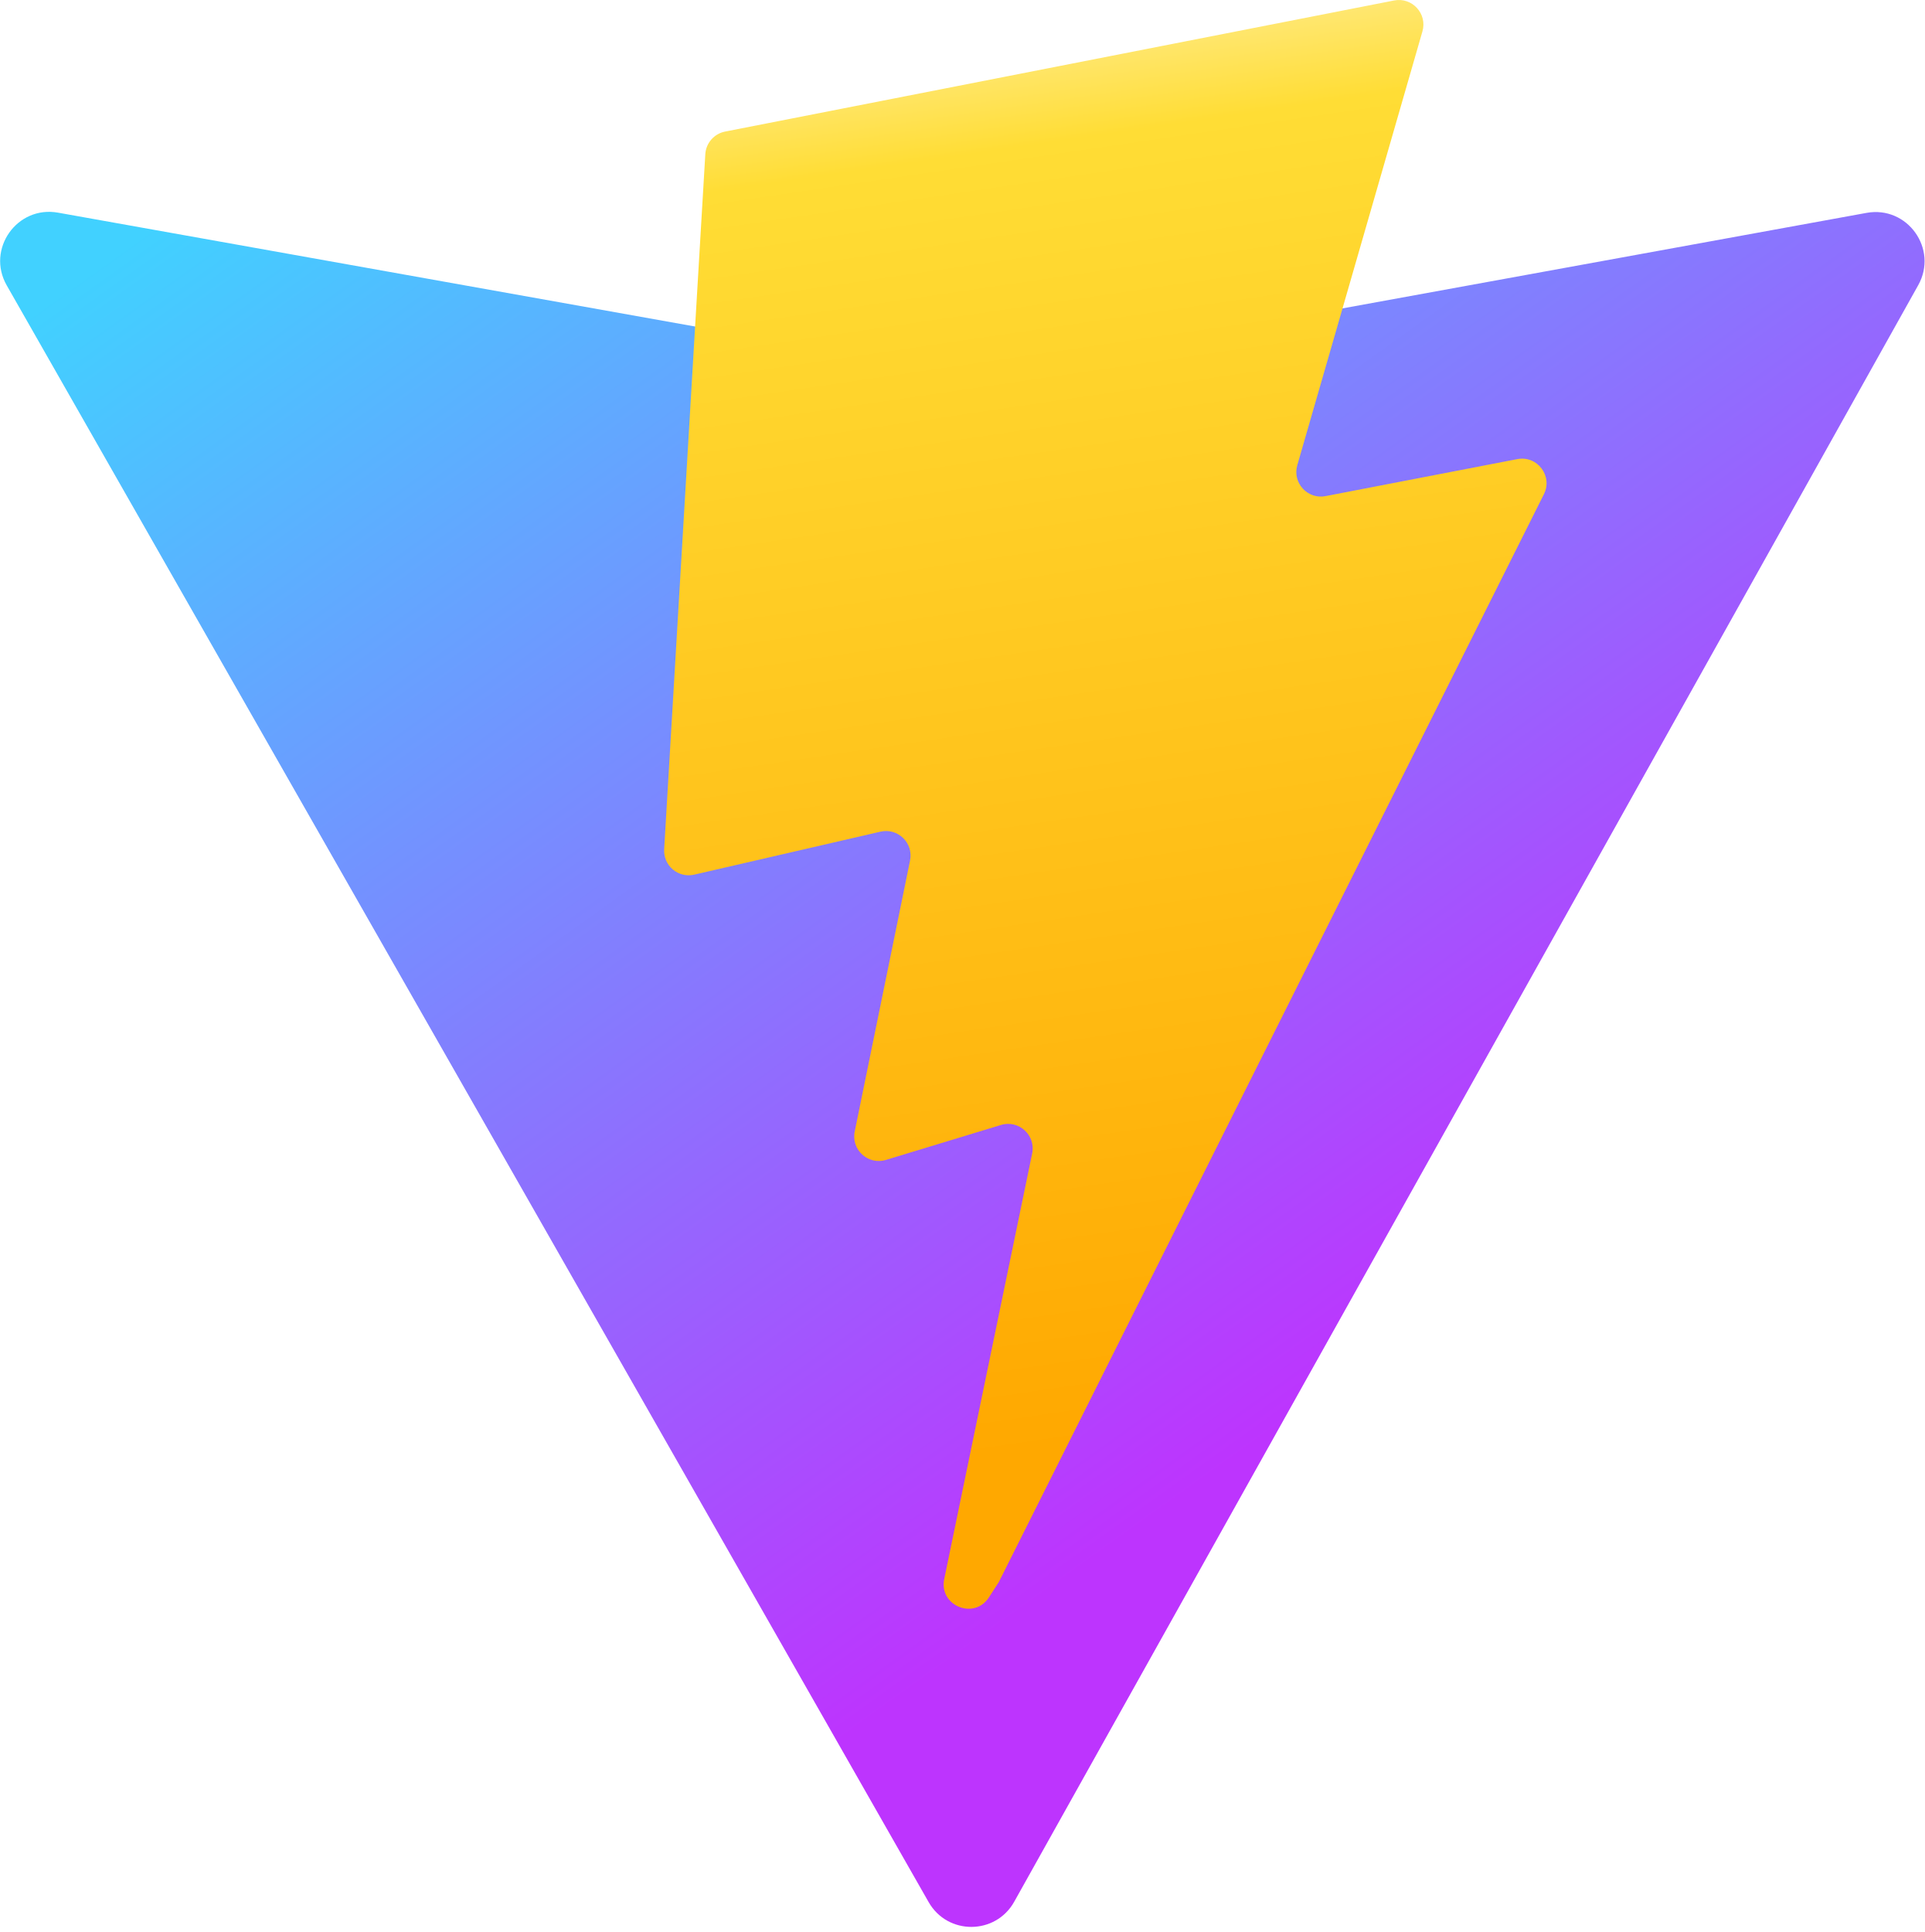
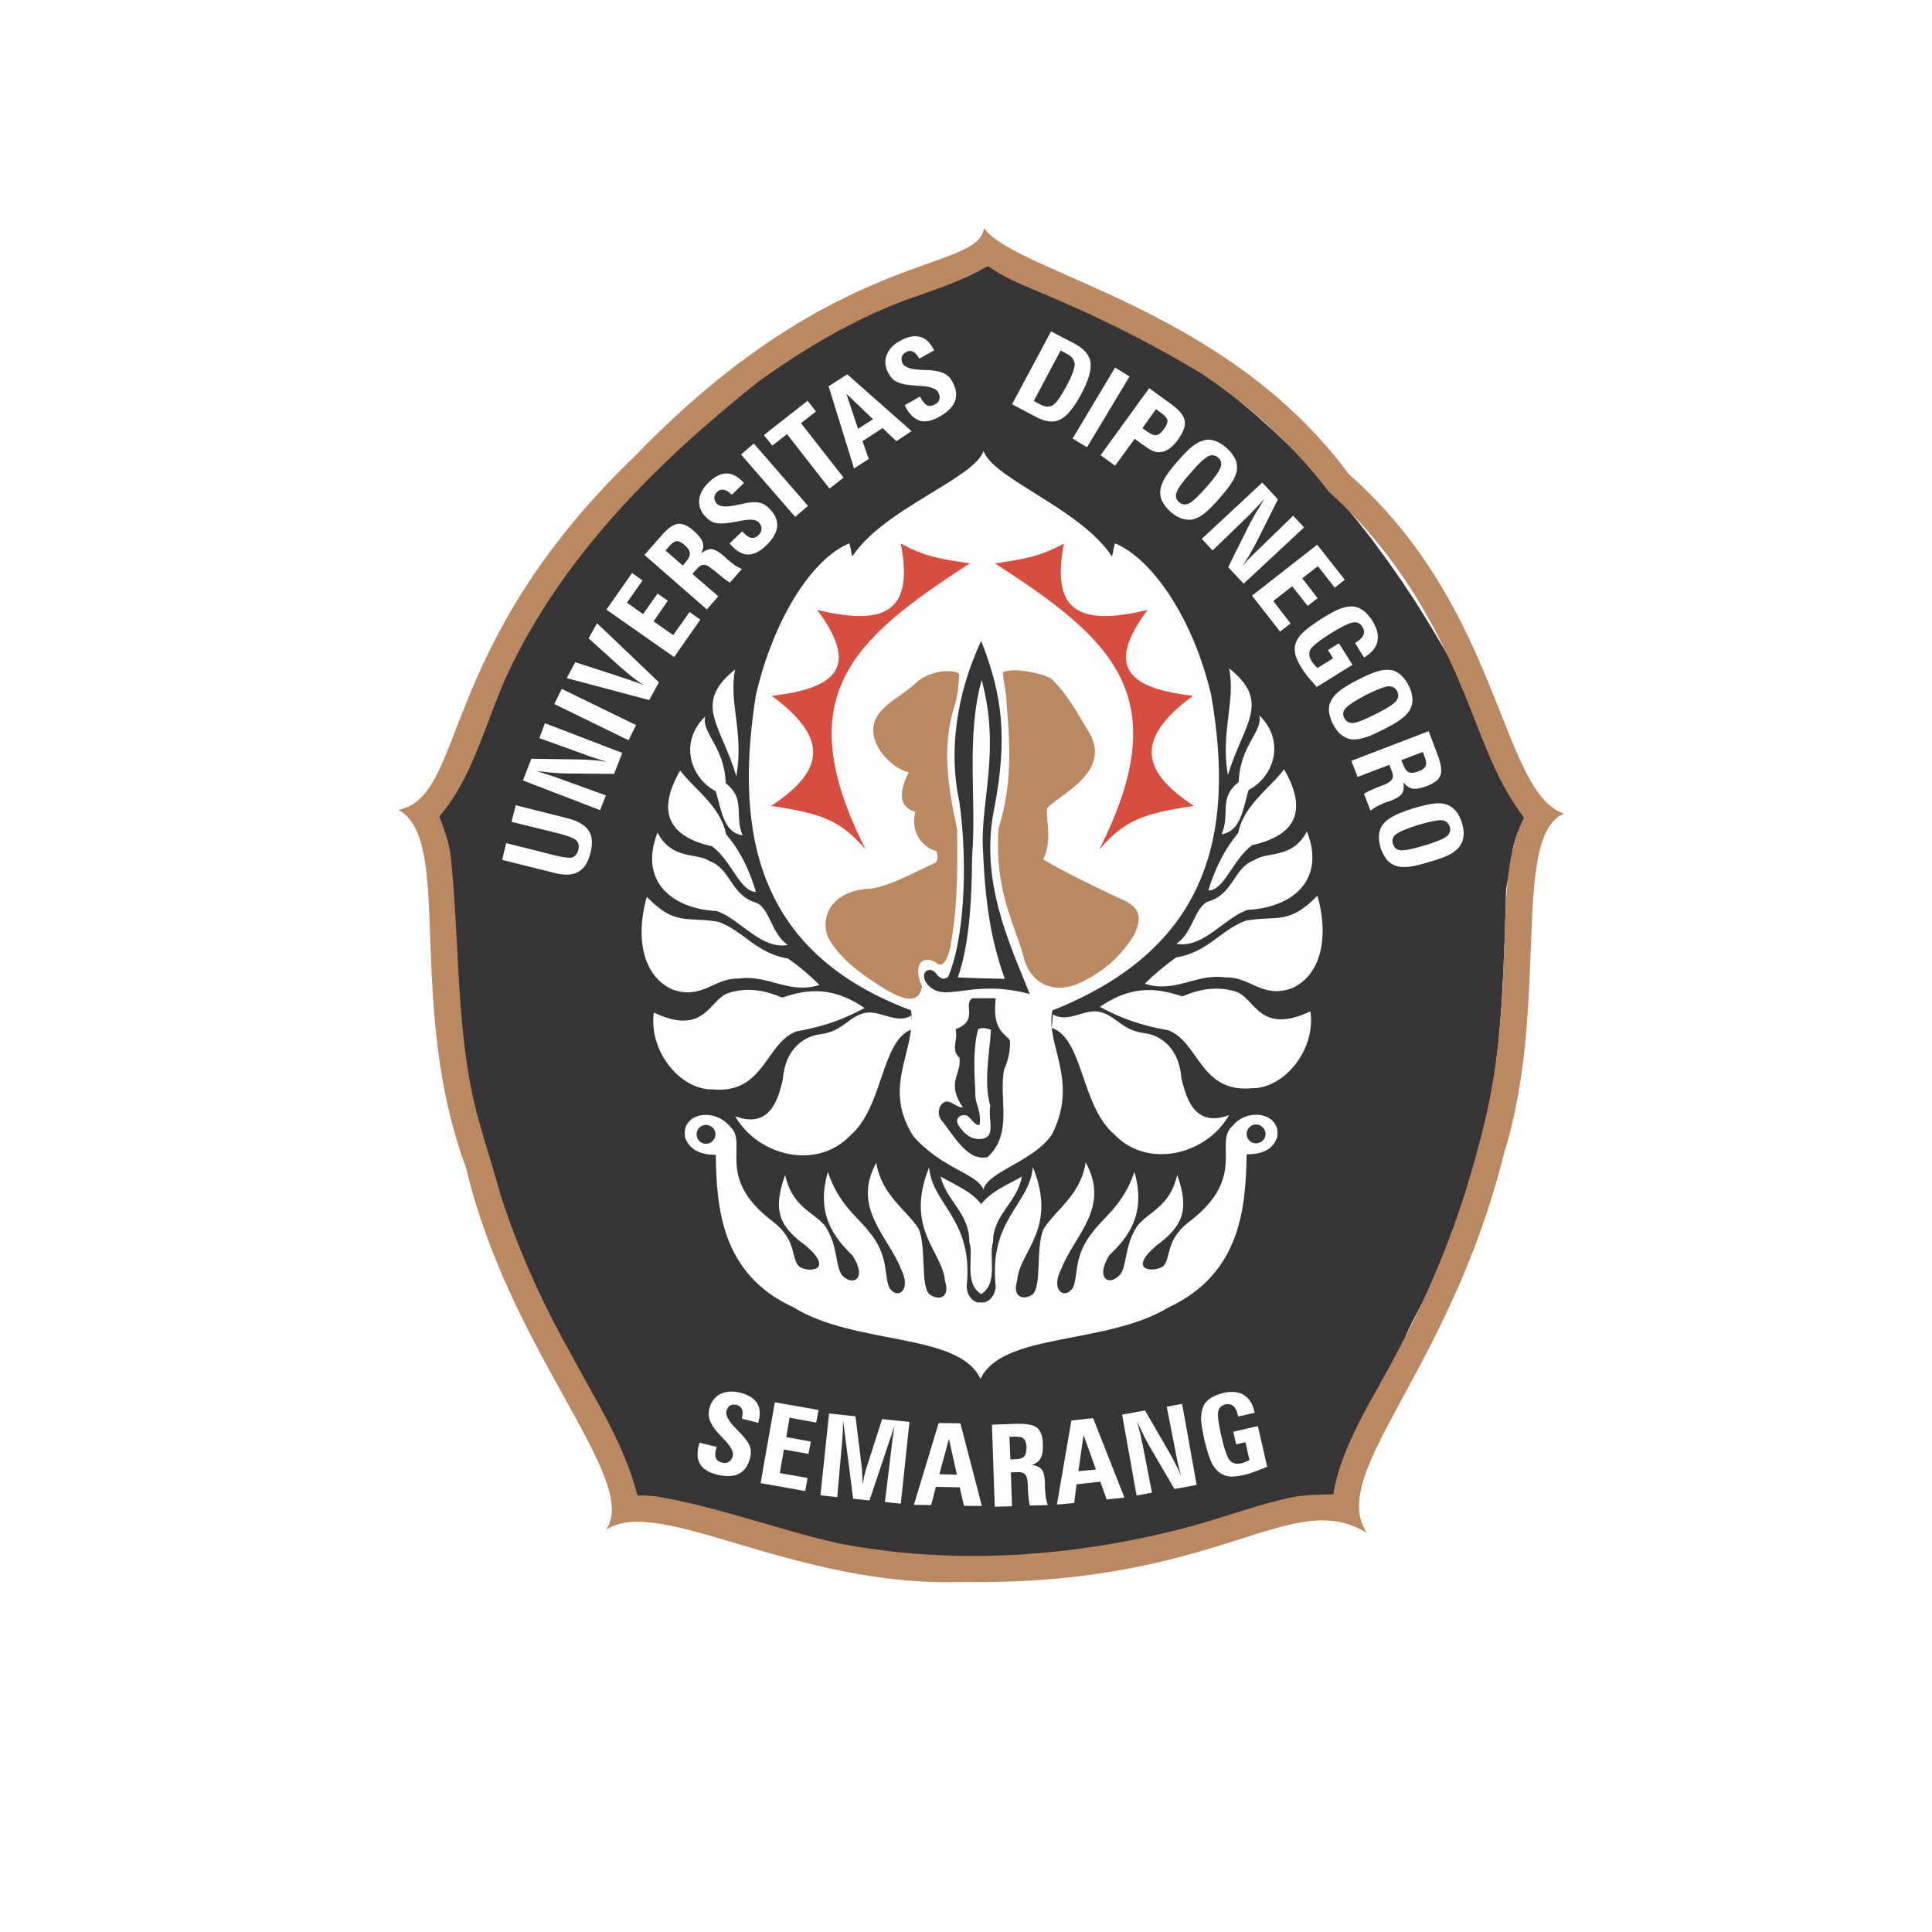
- <svg xmlns="http://www.w3.org/2000/svg" aria-hidden="true" role="img" class="iconify iconify--logos" width="31.88" height="32" preserveAspectRatio="xMidYMid meet" viewBox="0 0 256 257">
+ <svg xmlns="http://www.w3.org/2000/svg" xml:space="preserve" width="8.268in" height="8.267in" version="1.1" style="shape-rendering:geometricPrecision; text-rendering:geometricPrecision; image-rendering:optimizeQuality; fill-rule:evenodd; clip-rule:evenodd" viewBox="0 0 8268 8267">
  <defs>
-     <linearGradient id="IconifyId1813088fe1fbc01fb466" x1="-.828%" x2="57.636%" y1="7.652%" y2="78.411%">
-       <stop offset="0%" stop-color="#41D1FF" />
-       <stop offset="100%" stop-color="#BD34FE" />
-     </linearGradient>
-     <linearGradient id="IconifyId1813088fe1fbc01fb467" x1="43.376%" x2="50.316%" y1="2.242%" y2="89.03%">
-       <stop offset="0%" stop-color="#FFEA83" />
-       <stop offset="8.333%" stop-color="#FFDD35" />
-       <stop offset="100%" stop-color="#FFA800" />
-     </linearGradient>
+     <style type="text/css">
+    
+     .fil3 {fill:none}
+     .fil2 {fill:#FEFEFE}
+     .fil0 {fill:#373435}
+     .fil5 {fill:#D54E3F}
+     .fil4 {fill:#BB8961}
+     .fil1 {fill:#373435;fill-rule:nonzero}
+    
+   </style>
  </defs>
-   <path fill="url(#IconifyId1813088fe1fbc01fb466)" d="M255.153 37.938L134.897 252.976c-2.483 4.44-8.862 4.466-11.382.048L.875 37.958c-2.746-4.814 1.371-10.646 6.827-9.67l120.385 21.517a6.537 6.537 0 0 0 2.322-.004l117.867-21.483c5.438-.991 9.574 4.796 6.877 9.62Z" />
-   <path fill="url(#IconifyId1813088fe1fbc01fb467)" d="M185.432.063L96.44 17.501a3.268 3.268 0 0 0-2.634 3.014l-5.474 92.456a3.268 3.268 0 0 0 3.997 3.378l24.777-5.718c2.318-.535 4.413 1.507 3.936 3.838l-7.361 36.047c-.495 2.426 1.782 4.5 4.151 3.78l15.304-4.649c2.372-.72 4.652 1.36 4.15 3.788l-11.698 56.621c-.732 3.542 3.979 5.473 5.943 2.437l1.313-2.028l72.516-144.72c1.215-2.423-.88-5.186-3.54-4.672l-25.505 4.922c-2.396.462-4.435-1.77-3.759-4.114l16.646-57.705c.677-2.35-1.37-4.583-3.769-4.113Z" />
+   <g id="Layer_x0020_1">
+     <g id="_1835957414912">
+       <g>
+         <path class="fil0" d="M1880 3494c433,-1149 1211,-1990 2351,-2353 1048,327 1819,1140 2296,2381 -56,40 -57,126 -71,212 -5,26 -13,53 -14,81 -14,461 -18,1178 -349,1744 -161,276 -218,589 -387,836 -961,334 -1950,380 -2978,5 -570,-923 -842,-1893 -848,-2906z" />
+         <path id="1" class="fil1" d="M4232 1138l-2 6 2 0 -105 35 -104 38 -102 41 -99 44 -97 46 -95 49 -94 52 -91 54 -88 57 -87 59 -85 62 -83 64 -80 66 -79 69 -76 72 -74 73 -72 76 -71 78 -68 81 -66 83 -64 84 -62 87 -60 89 -57 92 -56 93 -54 95 -52 97 -49 100 -48 101 -46 103 -43 105 -42 106 -6 -2 42 -107 44 -105 45 -103 48 -101 50 -100 51 -97 54 -95 56 -94 58 -91 60 -89 62 -87 64 -85 66 -83 69 -81 70 -78 72 -76 75 -74 76 -71 79 -70 80 -66 83 -64 85 -62 87 -60 89 -56 91 -55 94 -51 95 -49 97 -47 100 -44 102 -41 103 -38 106 -35 2 0zm-2 0l1 -1 1 1 -2 0zm2299 2387l-3 -6 -1 4 -46 -115 -47 -112 -50 -110 -50 -108 -53 -105 -54 -102 -56 -100 -57 -97 -60 -95 -60 -92 -63 -89 -64 -87 -66 -84 -68 -81 -69 -79 -71 -76 -73 -74 -74 -70 -76 -68 -78 -66 -79 -62 -81 -60 -83 -58 -84 -54 -86 -52 -87 -49 -89 -46 -91 -43 -93 -41 -94 -37 -95 -35 -98 -32 2 -6 98 32 96 35 94 38 93 40 90 44 90 46 88 49 86 52 84 54 83 57 81 60 79 63 78 66 76 68 75 71 72 73 72 77 69 79 68 81 66 84 64 87 63 90 61 92 59 95 58 97 56 100 54 102 52 105 51 108 49 110 48 113 45 115 -1 4zm1 -4l1 2 -2 2 1 -4zm-71 214l-7 -1 0 0 2 -8 1 -8 1 -8 1 -8 1 -8 2 -8 1 -8 1 -8 1 -8 1 -7 1 -8 2 -8 1 -7 2 -7 1 -8 2 -7 2 -7 2 -7 2 -6 2 -7 2 -6 3 -7 3 -6 3 -6 3 -5 4 -6 3 -5 4 -5 5 -5 4 -4 5 -5 6 -4 3 6 -5 3 -4 4 -5 5 -4 4 -4 5 -3 5 -3 5 -4 5 -3 6 -2 6 -3 6 -2 6 -2 7 -2 6 -2 7 -2 7 -2 7 -1 7 -2 7 -1 7 -1 8 -1 8 -2 7 -1 8 -1 8 -1 8 -1 8 -1 8 -2 8 -1 8 -1 8 -1 8 0 0zm-14 80l-6 0 0 0 0 -2 0 -3 0 -3 1 -3 0 -2 0 -3 0 -2 1 -3 0 -3 1 -2 0 -3 0 -3 1 -2 0 -3 1 -2 0 -3 1 -2 0 -3 1 -2 0 -3 1 -2 1 -3 0 -2 1 -3 0 -2 1 -3 0 -2 1 -3 0 -2 1 -2 0 -3 0 -2 7 1 -1 2 0 3 -1 2 0 3 -1 2 0 3 -1 2 0 3 -1 2 0 3 -1 2 0 2 -1 3 0 2 -1 3 0 2 -1 3 0 3 -1 2 0 3 -1 2 0 3 0 2 -1 3 0 2 -1 3 0 2 0 3 0 3 0 2 -1 3 0 2 0 0zm-349 1746l-5 -4 0 0 30 -53 28 -54 26 -55 25 -56 23 -56 21 -57 20 -57 18 -57 17 -58 16 -58 14 -58 13 -59 12 -58 11 -58 10 -58 8 -58 8 -57 7 -57 6 -57 6 -56 4 -56 4 -54 4 -54 3 -54 3 -52 2 -51 2 -51 1 -49 2 -48 1 -47 2 -45 1 -44 6 0 -1 44 -1 46 -2 46 -1 48 -2 50 -2 50 -2 51 -3 53 -3 53 -3 54 -4 55 -5 55 -5 57 -7 56 -7 58 -7 57 -9 58 -10 58 -11 58 -12 59 -13 58 -14 58 -16 59 -17 58 -18 57 -20 57 -21 57 -23 57 -25 55 -27 56 -28 54 -30 54 0 0zm-389 837l-2 -6 -2 1 16 -23 15 -24 14 -24 14 -24 13 -25 13 -25 12 -25 12 -25 12 -26 11 -26 12 -26 10 -26 11 -27 11 -27 10 -26 11 -27 10 -27 11 -27 10 -27 11 -28 10 -27 11 -27 11 -27 12 -27 11 -27 12 -27 13 -27 12 -27 14 -26 13 -26 15 -27 15 -26 5 4 -15 25 -14 27 -14 26 -13 26 -13 27 -12 27 -12 26 -11 27 -12 27 -11 27 -11 28 -10 27 -11 27 -11 27 -10 27 -10 27 -11 27 -10 27 -11 26 -11 27 -11 26 -11 27 -11 26 -12 25 -12 26 -12 25 -13 25 -14 25 -13 25 -15 24 -15 23 -15 24 -2 1zm2 -1l-1 1 -1 0 2 -1zm-2984 5l5 -4 -1 -1 96 34 96 31 96 29 95 27 96 24 95 22 95 20 94 17 95 15 94 13 94 10 94 9 93 6 94 4 93 2 93 0 93 -2 92 -5 93 -6 92 -8 92 -11 92 -12 92 -14 91 -16 91 -18 92 -20 91 -21 90 -24 91 -25 90 -27 91 -29 90 -30 2 6 -90 30 -91 29 -90 27 -91 25 -91 24 -91 22 -91 19 -92 18 -91 16 -92 15 -92 12 -92 10 -93 8 -92 7 -93 4 -93 2 -93 0 -93 -2 -94 -4 -94 -6 -94 -8 -94 -11 -94 -13 -95 -15 -95 -17 -95 -20 -95 -22 -95 -24 -96 -26 -96 -30 -96 -31 -97 -34 -1 -1zm1 1l-1 0 0 -1 1 1zm-849 -2910l6 2 1 -1 1 95 3 95 4 94 6 94 8 94 9 93 11 93 12 93 14 93 16 93 17 92 19 92 21 92 22 91 23 91 26 91 27 91 28 90 31 90 32 90 34 90 35 89 37 89 39 89 40 88 42 89 44 88 46 87 47 88 49 87 51 87 52 86 -5 4 -53 -87 -51 -87 -49 -87 -47 -88 -46 -87 -43 -89 -43 -88 -40 -88 -39 -89 -37 -90 -35 -89 -34 -90 -32 -90 -31 -90 -28 -90 -27 -91 -26 -91 -24 -91 -22 -92 -20 -92 -19 -92 -17 -92 -16 -93 -14 -93 -12 -93 -11 -93 -9 -94 -8 -94 -6 -94 -5 -94 -2 -95 -2 -95 0 -1zm0 1l0 0 0 -1 0 1z" />
+       </g>
+       <path class="fil2" d="M4209 5091c17,-78 216,-120 294,-238 116,-233 -31,-382 1,-529 662,-263 785,-744 679,-1351 -78,-331 -255,-584 -412,-648 -5,20 -8,39 -12,57 -135,-206 -508,-332 -550,-452 -42,120 -427,246 -562,452 -3,-18 -7,-37 -12,-57 -157,64 -322,317 -400,648 -97,611 16,1108 664,1351 23,176 -127,324 10,539 126,142 271,157 300,228z" />
+       <path class="fil2" d="M2207 3446l215 54c48,12 80,29 96,53 17,23 19,55 9,97 -10,40 -27,67 -52,81 -25,14 -59,16 -101,5l-225 -56 17 -72 207 52c39,10 65,13 77,9 12,-5 21,-15 25,-33 4,-17 1,-30 -9,-40 -10,-9 -33,-18 -70,-28l-207 -51 18 -71zm361 21l-330 -127 36 -93 195 3c23,0 45,1 67,3 21,1 42,4 61,7 -14,-4 -30,-9 -46,-14 -16,-5 -33,-11 -51,-18l-192 -69 24 -64 331 127 -35 90 -207 -2c-15,0 -33,-1 -55,-3 -21,-2 -44,-4 -69,-7 22,7 40,13 57,18 16,5 29,10 40,14l199 72 -25 63zm122 -299l-318 -155 32 -65 318 155 -32 65zm88 -172l-353 -94 37 -68 179 58c29,10 52,17 68,23 17,6 31,11 43,16 -18,-12 -34,-25 -50,-37 -15,-12 -29,-24 -42,-35l-141 -127 36 -65 265 253 -42 76zm107 -184l-290 -203 110 -157 45 32 -67 95 69 49 62 -88 44 31 -61 88 84 59 70 -99 46 33 -112 160zm-58 -516c28,-33 52,-51 73,-54 20,-3 43,7 69,30 20,17 33,34 38,48 5,15 3,31 -6,48 17,-13 32,-19 45,-18 14,2 32,12 55,32 1,1 3,3 6,6 3,3 5,5 6,6 13,11 24,19 33,26 10,6 20,11 29,15l-51 58c-11,-5 -29,-19 -56,-42 -9,-7 -16,-13 -22,-17 -13,-12 -25,-17 -34,-17 -9,0 -19,5 -28,16l-21 23 111 96 -49 56 -267 -233 69 -79zm95 124l12 -14c13,-15 19,-28 18,-39 0,-10 -8,-22 -22,-34 -13,-12 -25,-18 -35,-17 -9,1 -21,9 -34,25l-13 15 74 64zm200 -94l54 -52 7 7c13,13 24,20 34,21 10,1 20,-3 30,-13 8,-8 12,-17 12,-26 0,-10 -4,-19 -12,-28 -12,-12 -36,-14 -73,-7 -2,0 -4,1 -5,1 -20,4 -35,7 -47,8 -12,2 -21,3 -28,3 -17,1 -31,-1 -42,-5 -11,-4 -22,-12 -32,-23 -21,-21 -30,-45 -28,-72 3,-27 16,-52 41,-76 25,-24 50,-37 74,-38 24,0 48,11 70,34l7 7 -53 51 -1 -2c-12,-12 -23,-19 -33,-20 -10,-2 -20,1 -28,9 -8,8 -12,16 -12,25 0,10 4,18 11,26 14,14 43,15 90,4 12,-2 21,-4 28,-6 27,-5 48,-6 64,-3 16,4 30,12 43,26 24,24 35,50 33,76 -3,27 -18,54 -47,81 -26,26 -52,39 -76,39 -24,1 -48,-12 -72,-38 -1,-1 -3,-2 -4,-4 -2,-2 -4,-4 -5,-5zm281 -114l-232 -267 55 -47 232 267 -55 47zm147 -121l-182 -233 -63 49 -36 -45 187 -147 36 46 -64 50 182 233 -60 47zm122 -256l64 -41 -114 -109 50 150zm164 53l-59 -56 -86 56 27 76 -63 41 -109 -352 80 -51 275 243 -65 43zm36 -154l65 -37 5 9c9,16 18,25 27,29 9,4 20,2 33,-5 10,-5 16,-12 18,-22 3,-9 1,-19 -5,-29 -8,-15 -31,-24 -68,-27 -3,0 -4,0 -5,0 -20,-1 -36,-3 -48,-4 -12,-1 -21,-3 -27,-4 -17,-4 -31,-10 -40,-16 -9,-7 -17,-17 -25,-31 -14,-26 -17,-51 -8,-76 9,-26 29,-47 59,-63 31,-17 58,-23 82,-17 23,5 43,22 58,50l5 8 -64 36 -1 -2c-8,-14 -17,-24 -26,-28 -10,-5 -19,-4 -30,2 -9,5 -15,12 -18,21 -2,9 -1,18 4,28 10,17 38,26 86,27 12,1 22,1 28,1 28,2 49,7 63,14 15,7 27,19 36,36 16,30 20,57 11,82 -9,25 -31,47 -66,67 -32,18 -60,24 -83,18 -23,-7 -44,-25 -61,-56 0,-1 -1,-3 -2,-5 -2,-3 -3,-5 -3,-6z" />
+       <path class="fil2" d="M4539 1500l-115 216 28 15c21,11 39,12 54,3 15,-10 34,-37 58,-82 24,-44 35,-75 35,-93 -1,-18 -11,-33 -32,-44l-28 -15zm-41 -82l103 54c40,22 62,48 66,80 4,32 -9,77 -40,135 -31,58 -61,94 -89,108 -29,15 -63,11 -103,-10l-104 -55 167 -312zm92 459l182 -304 62 38 -182 303 -62 -37zm424 -146c34,25 53,48 56,70 4,22 -6,49 -29,81 -11,15 -22,27 -34,36 -12,9 -23,14 -35,16 -11,2 -22,2 -33,-2 -10,-3 -26,-12 -45,-27l-4 -2 -34 -25 -84 115 -62 -45 208 -287 96 70zm-67 20l-58 81 19 14c18,12 31,18 41,16 10,-1 21,-10 32,-26 11,-15 16,-27 15,-36 -1,-10 -9,-20 -24,-31l-25 -18zm63 440c-12,-11 -22,-22 -30,-35 -8,-12 -13,-24 -14,-35 -3,-19 1,-40 12,-62 11,-23 32,-52 64,-88 24,-27 44,-48 61,-61 16,-13 32,-21 47,-25 15,-5 31,-4 48,1 17,6 34,16 50,30 13,11 23,23 31,36 8,12 13,24 14,36 3,19 -1,38 -11,58 -10,21 -29,47 -57,79 -29,34 -52,57 -68,70 -17,14 -33,22 -49,27 -15,4 -31,3 -48,-2 -17,-5 -34,-15 -50,-29zm86 -168c-35,39 -55,67 -61,84 -6,17 -2,31 11,42 13,11 27,13 43,5 15,-7 41,-32 78,-74 32,-37 51,-64 57,-81 5,-16 2,-30 -11,-41 -13,-11 -28,-13 -43,-5 -16,8 -41,31 -74,70zm47 283l259 -241 67 72 -88 175c-10,21 -21,40 -31,58 -11,19 -22,36 -34,53 10,-12 21,-24 33,-36 12,-12 25,-25 39,-38l146 -142 47 50 -259 241 -66 -71 92 -185c7,-13 16,-29 27,-48 11,-18 23,-38 36,-59 -15,16 -28,31 -40,43 -12,12 -22,23 -30,31l-152 147 -46 -50zm215 243l279 -218 118 150 -43 34 -72 -92 -67 52 66 85 -43 33 -66 -84 -81 63 74 96 -45 35 -120 -154zm430 296l-153 95c-16,-18 -29,-33 -40,-46 -10,-13 -19,-26 -26,-37 -11,-18 -19,-35 -24,-50 -4,-15 -5,-28 -4,-40 4,-20 13,-38 30,-55 16,-18 47,-40 90,-68 31,-18 55,-32 74,-39 18,-7 36,-10 52,-10 16,1 31,6 46,17 14,10 28,25 41,46 19,31 26,60 21,86 -5,26 -23,48 -53,67l-5 3 -38 -62 3 -2c17,-11 28,-22 33,-33 4,-11 3,-22 -5,-35 -9,-15 -23,-21 -40,-18 -17,2 -49,18 -96,47 -49,31 -77,54 -86,68 -8,15 -6,32 6,52 3,4 6,8 10,13 3,4 8,9 14,15l67 -42 -22 -35 47 -29 58 92zm-84 253c-7,-14 -12,-29 -15,-43 -3,-15 -2,-27 0,-38 5,-19 17,-37 35,-53 19,-17 49,-36 91,-57 33,-17 60,-28 80,-34 20,-6 38,-8 53,-6 16,1 31,8 44,19 14,12 26,27 36,47 8,15 13,30 15,44 3,15 2,28 -1,39 -4,18 -15,35 -32,50 -16,15 -44,33 -82,52 -39,20 -69,34 -90,39 -20,6 -38,9 -54,7 -16,-2 -31,-9 -45,-20 -14,-11 -25,-27 -35,-46zm142 -124c-46,24 -75,43 -87,56 -12,13 -14,28 -6,43 8,15 20,22 38,21 17,-1 50,-15 100,-40 44,-22 72,-40 83,-53 11,-13 13,-28 5,-43 -8,-15 -21,-22 -38,-21 -18,2 -49,14 -95,37zm305 253c16,41 20,70 14,90 -7,19 -27,35 -59,47 -25,10 -45,13 -61,11 -15,-3 -28,-12 -39,-28 3,22 1,38 -6,49 -7,11 -25,22 -53,33 -2,0 -5,1 -9,2 -3,2 -6,2 -8,3 -15,6 -28,12 -38,17 -10,6 -19,12 -27,18l-28 -72c10,-7 31,-17 64,-30 11,-4 20,-8 26,-10 16,-7 26,-15 31,-23 4,-8 4,-19 -1,-32l-11 -29 -136 52 -27 -69 331 -127 37 98zm-154 26l7 17c7,19 15,30 25,35 10,4 24,3 41,-4 17,-6 27,-14 31,-23 4,-9 2,-23 -5,-42l-7 -18 -92 35zm-89 375c-4,-16 -7,-31 -7,-46 0,-14 3,-27 7,-37 8,-18 23,-33 44,-46 21,-13 54,-27 100,-41 35,-10 63,-17 84,-19 21,-3 38,-1 53,3 15,5 29,14 40,27 12,14 21,31 27,52 5,16 8,32 8,47 -1,14 -3,27 -8,38 -8,17 -21,31 -40,44 -19,12 -49,24 -90,36 -43,13 -74,21 -95,23 -21,3 -40,2 -55,-3 -15,-4 -29,-13 -41,-27 -11,-14 -20,-31 -27,-51zm162 -98c-50,16 -81,29 -95,40 -15,11 -19,25 -14,41 5,17 16,26 34,28 17,1 52,-6 105,-22 48,-15 78,-27 91,-38 14,-11 18,-25 13,-41 -5,-17 -17,-26 -34,-28 -18,-1 -51,6 -100,20z" />
+       <path class="fil3" d="M2491 3785c173,-873 734,-1598 1642,-2072" />
+       <path class="fil3" d="M4331 1730c845,422 1380,1118 1612,2001" />
+       <path class="fil2" d="M2994 6174l73 18 -3 9c-4,17 -4,31 0,40 4,9 13,15 27,18 11,3 20,2 28,-3 8,-5 14,-14 17,-25 4,-16 -7,-38 -32,-66 -2,-1 -3,-3 -4,-3 -13,-15 -24,-26 -32,-35 -7,-9 -13,-17 -17,-22 -9,-15 -15,-28 -17,-39 -2,-11 -2,-24 2,-39 7,-28 23,-49 46,-61 24,-12 53,-14 86,-6 34,9 57,23 71,43 13,20 16,46 8,77l-2 9 -71 -18 1 -2c4,-16 4,-29 0,-38 -4,-10 -12,-16 -23,-19 -11,-2 -20,-1 -28,3 -7,5 -13,13 -15,24 -5,18 10,44 43,77 9,9 15,16 20,21 19,20 31,37 37,52 5,15 6,32 1,50 -8,33 -24,56 -48,68 -23,12 -54,13 -92,4 -36,-9 -61,-24 -73,-44 -13,-20 -15,-47 -7,-81 1,-2 1,-4 2,-6 1,-3 1,-5 2,-6zm261 173l61 -346 187 33 -10 54 -114 -21 -14 83 105 19 -10 53 -105 -19 -18 101 119 21 -10 56 -191 -34zm256 52l37 -350 113 12 27 220c1,7 2,17 2,29 1,12 1,27 1,44 2,-12 5,-24 7,-36 3,-12 7,-24 10,-36l67 -209 117 12 -37 350 -68 -7 29 -239c2,-18 4,-34 6,-48 2,-15 4,-28 6,-39l-107 319 -70 -7 -43 -336c0,22 -1,51 -4,87 0,1 0,2 0,2l-21 240 -72 -8zm509 -90l75 2 -34 -153 -41 151zm105 135l-18 -79 -102 -2 -20 78 -74 -1 106 -350 93 1 92 354 -77 -1zm224 -351c43,-1 73,4 89,17 15,12 24,35 25,70 1,27 -2,47 -10,61 -7,13 -20,23 -38,28 21,3 36,10 44,21 8,10 12,30 13,60 0,2 0,5 0,9 0,4 0,7 0,9 1,16 2,30 4,41 2,12 4,22 8,32l-77 2c-3,-11 -6,-34 -8,-69 0,-12 -1,-21 -1,-28 -1,-17 -5,-30 -11,-36 -6,-7 -17,-11 -31,-10l-30 1 5 145 -74 2 -12 -351 104 -4zm-25 153l18 -1c19,0 33,-4 41,-12 7,-8 10,-21 10,-40 -1,-18 -5,-30 -12,-36 -7,-7 -21,-9 -41,-9l-20 1 4 97zm291 50l75 -7 -53 -148 -22 155zm121 121l-27 -76 -102 11 -10 80 -74 7 62 -360 93 -10 134 340 -76 8zm128 -17l-62 -346 98 -18 98 169c11,19 22,39 31,57 10,19 19,38 26,57 -4,-15 -8,-30 -12,-47 -4,-16 -8,-34 -11,-53l-39 -199 66 -12 62 347 -95 17 -104 -178c-8,-13 -16,-29 -26,-48 -9,-19 -19,-40 -30,-63 6,22 11,41 15,58 3,16 6,30 9,42l40 205 -66 12zm519 -297l40 174c-22,9 -41,17 -57,22 -15,6 -29,10 -42,13 -21,5 -40,7 -55,7 -15,-1 -28,-4 -39,-10 -17,-9 -31,-24 -43,-45 -11,-22 -22,-57 -34,-107 -7,-35 -12,-62 -13,-82 0,-20 2,-37 8,-52 5,-15 16,-28 30,-38 15,-10 33,-18 57,-24 35,-8 65,-5 87,8 23,14 39,38 46,72l2 5 -71 16 -1 -4c-4,-19 -11,-33 -20,-41 -9,-7 -20,-10 -34,-7 -18,5 -28,15 -31,32 -3,17 2,52 14,105 13,56 25,91 36,103 12,13 28,17 50,12 5,-1 10,-3 15,-5 6,-2 12,-5 19,-9l-17 -76 -40 9 -12 -54 105 -24z" />
+       <path class="fil3" d="M2945 6271c796,224 1621,244 2506,2" />
+       <path class="fil2" d="M4196 5901c94,-200 538,-144 805,-306 310,-145 330,-428 334,-655 60,0 111,-16 131,-74 17,-104 -128,-128 -192,-47 -81,71 64,216 -179,405 -111,81 -81,159 -118,196 -44,27 -152,17 -30,-88 114,-84 145,-152 91,-304 -31,135 -118,155 -169,216 -61,88 -44,186 -81,216 -44,44 -101,10 -41,-88 81,-77 159,-175 108,-357 -47,138 -128,192 -172,249 -91,108 -67,189 -91,247 -37,54 -98,10 -50,-81 54,-142 212,-260 104,-456 -20,139 -128,203 -179,284 -37,77 -6,249 -50,283 -44,27 -85,4 -64,-61 10,-128 175,-219 67,-486 -13,162 -189,223 -159,510 -3,54 -43,78 -70,68 0,0 1,0 1,3 -25,-2 -54,-25 -55,-71 30,-285 -147,-348 -161,-508 -106,265 58,358 68,486 22,64 -19,88 -64,59 -43,-32 -14,-204 -49,-283 -51,-80 -159,-144 -181,-282 -106,194 51,314 106,455 46,90 -15,134 -50,80 -25,-58 0,-139 -91,-245 -44,-57 -127,-113 -172,-251 -53,182 27,281 106,359 62,96 5,130 -41,88 -35,-32 -18,-130 -79,-218 -51,-59 -140,-81 -169,-216 -55,154 -25,221 90,304 121,105 13,116 -29,89 -39,-37 -7,-114 -118,-197 -245,-187 -98,-333 -179,-403 -66,-83 -211,-59 -192,47 20,56 71,74 131,74 4,225 22,510 333,653 266,164 707,106 800,306l0 0zm1179 -1089c-22,0 -40,19 -40,41 0,22 18,40 40,40 22,0 41,-18 41,-40 0,-22 -19,-41 -41,-41zm-2354 2c22,0 41,18 41,40 0,22 -19,41 -41,41 -22,0 -40,-19 -40,-41 0,-22 18,-40 40,-40zm1178 724c76,-46 30,-166 51,-223 -2,-115 104,-169 123,-280 -69,39 -132,64 -174,118 -42,-54 -105,-79 -174,-118 26,105 125,159 123,280 21,57 -25,177 51,223z" />
+       <path class="fil4" d="M4211 976c137,193 1033,335 1561,1053 655,576 648,1359 921,1453 -229,97 -59,822 -256,1452 -232,935 -755,1363 -589,1625 -328,-198 -623,228 -1725,211 -729,25 -1301,-375 -1530,-223 151,-211 -412,-759 -598,-1548 -261,-700 -52,-1405 -290,-1533 294,-60 159,-697 1016,-1518 862,-892 1465,-779 1490,-972zm1331 5429c-148,29 -302,88 -449,128 -486,130 -1015,169 -1512,70 -258,-59 -516,-157 -778,-200l-42 -3 -33 0c-56,-223 -186,-418 -292,-619 -119,-213 -220,-437 -294,-668 -41,-152 -98,-309 -127,-461 -64,-333 -50,-675 -89,-1011 -10,-49 -27,-100 -46,-147 147,-170 200,-412 294,-614 236,-503 643,-906 1072,-1247 195,-140 400,-262 622,-346 122,-44 250,-83 360,-149 81,61 209,105 302,147 211,91 417,196 612,314 211,142 390,302 545,506 255,228 432,510 562,822 83,191 140,395 267,564l7 7c-91,172 -76,420 -88,610 -7,274 -34,534 -108,797 -79,307 -199,609 -351,888 -96,185 -238,394 -270,602 -52,0 -110,2 -164,10z" />
+       <path class="fil2" d="M3151 3322c-64,-219 -189,-310 -5,-457 -29,138 39,273 5,457zm27 253c-81,-13 -89,-101 -115,-189 -109,-57 -158,-211 -45,-320 -17,70 82,128 88,286 87,68 35,134 72,223zm-267 -278c53,74 174,153 196,273 61,71 100,152 128,247 -69,-2 -101,-129 -187,-195 -170,-38 -248,-133 -137,-325zm-97 266c62,120 172,85 222,122 91,32 90,143 196,177 61,17 69,137 140,182 -115,21 -202,-109 -304,-145 -195,-10 -335,-130 -254,-336zm-46 275c123,127 172,83 307,107 108,40 164,136 297,157 51,35 98,76 135,113 -131,42 -221,-46 -346,-27 -104,-4 -155,91 -282,47 -118,-51 -165,-204 -111,-397zm30 495c221,105 237,-59 321,-84 73,-22 143,-16 228,20 89,-29 204,-58 353,45 -92,48 -162,76 -292,100 -132,49 -137,270 -360,248 -137,2 -273,-164 -250,-329zm348 444c152,57 186,-80 204,-157 10,-134 93,-186 161,-194 96,-12 119,-75 190,-91 64,-14 135,50 199,11 2,21 4,39 5,58 -135,45 -124,334 -266,455 -144,151 -395,88 -493,-82zm2109 -1460c65,-219 189,-310 5,-457 29,138 -38,273 -5,457zm-27 253c81,-13 90,-101 115,-189 110,-57 159,-211 46,-320 17,70 -83,128 -88,286 -88,68 -35,134 -73,223zm267 -278c-52,74 -174,153 -196,273 -60,71 -99,152 -128,246 69,-1 101,-128 187,-194 171,-38 248,-133 137,-325zm98 266c-63,120 -172,85 -223,122 -91,32 -89,143 -196,177 -60,17 -69,137 -140,182 115,21 203,-109 304,-145 196,-10 336,-130 255,-336zm45 275c-123,127 -172,83 -307,107 -108,40 -163,136 -297,157 -50,35 -98,76 -135,113 132,42 221,-46 346,-27 105,-4 156,91 282,47 118,-51 165,-204 111,-397zm-30 495c-221,104 -236,-59 -321,-85 -72,-21 -143,-15 -227,21 -90,-29 -205,-58 -353,45 91,48 162,76 292,100 132,49 137,270 359,248 137,2 274,-164 250,-329zm-348 444c-151,57 -185,-80 -204,-157 -10,-134 -93,-186 -160,-194 -96,-12 -120,-75 -191,-91 -64,-14 -135,50 -199,11 -2,21 -3,39 -5,58 135,45 125,334 267,455 143,151 395,88 492,-82z" />
+       <path class="fil0" d="M4162 4272c32,0 66,0 99,0 -16,142 43,150 61,181 2,42 -7,84 -25,125 -24,124 40,273 -71,374 -19,4 -35,2 -56,-5 -59,-30 -92,-91 -140,-152 -23,-25 -13,-76 21,-81 23,0 42,24 70,26 -74,-110 -5,-139 -15,-213 -40,-37 -3,-79 -17,-122 103,-38 29,-108 73,-133zm24 132c16,-7 33,-5 55,3 -7,106 -32,225 -3,326 -10,50 20,121 -22,137 -24,10 -68,8 -103,-39 -41,-46 2,-64 22,-58 18,5 35,46 57,41 9,-61 -20,-90 -18,-133 -5,-100 -10,-196 12,-277z" />
+       <path class="fil0" d="M3964 4206c-27,-42 9,-72 38,-45 16,23 37,39 57,17 78,-193 78,-535 46,-750 -46,-212 -12,-460 94,-685 91,230 113,415 57,711 -67,314 66,587 151,800 -259,-70 -370,50 -443,-48zm237 -1296c81,297 -4,518 5,716 10,239 34,395 94,563 -64,-1 -133,-3 -201,-6 46,-130 60,-311 61,-517 20,-244 -27,-509 41,-756z" />
+       <path class="fil5" d="M4553 2326c-106,58 -172,66 -295,85 500,324 780,565 446,1225 108,-125 187,-155 405,-187 -211,-140 -267,-277 -4,-471 -268,-32 -381,-117 -194,-368 -304,74 -412,-3 -358,-284zm-698 0c106,58 172,66 295,85 -499,324 -780,565 -445,1225 -108,-125 -188,-155 -405,-187 211,-140 266,-277 3,-471 268,-32 381,-117 194,-368 304,74 412,-3 358,-284z" />
+       <path class="fil4" d="M3924 2919c-64,59 -120,79 -165,138 -71,100 47,230 130,248 -27,53 -61,144 28,169 -23,98 39,155 91,169 5,22 7,39 -5,49 -106,49 -189,96 -273,111 -186,5 -219,138 -186,209 53,98 162,171 247,223 55,32 140,74 155,-13 -51,-119 27,-135 69,-95 30,10 44,-40 52,-74 27,-152 32,-277 29,-505 -49,-221 -61,-373 -8,-538 11,-39 15,-84 17,-127 -38,-25 -135,-6 -181,36zm574 -15c66,60 114,151 160,226 108,174 -130,273 -177,329 -4,71 23,136 -17,219 101,59 208,110 321,164 86,34 109,72 69,158 -58,95 -135,161 -231,205 -102,50 -201,13 -237,-90 -40,-160 -130,-288 -113,-567 63,-206 48,-373 34,-547 0,-38 -13,-81 -15,-123 37,-25 175,5 206,26z" />
+     </g>
+   </g>
</svg>
